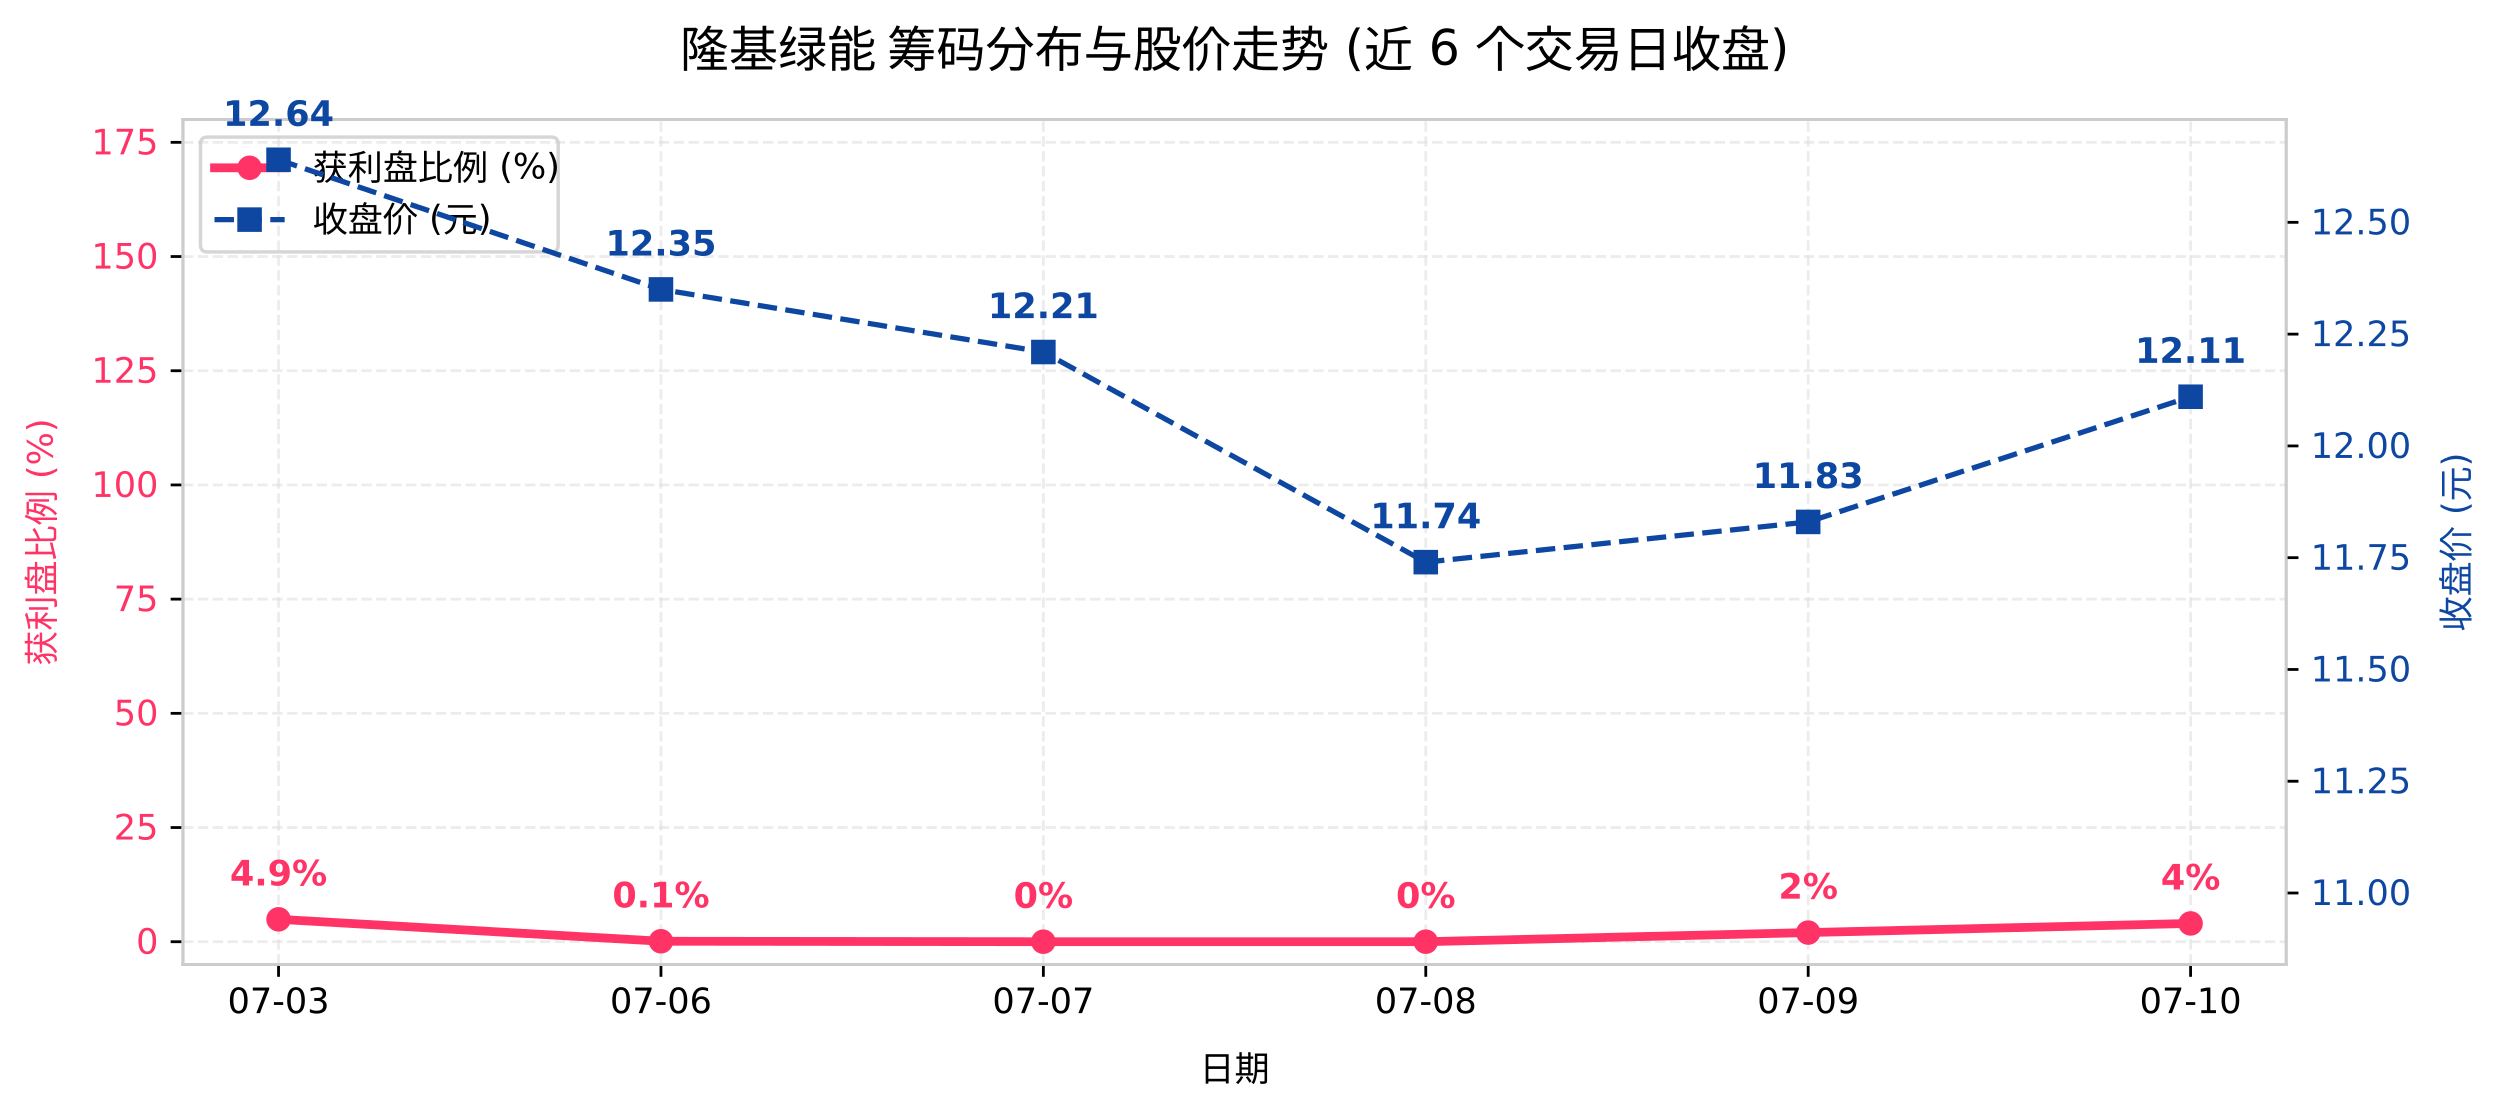
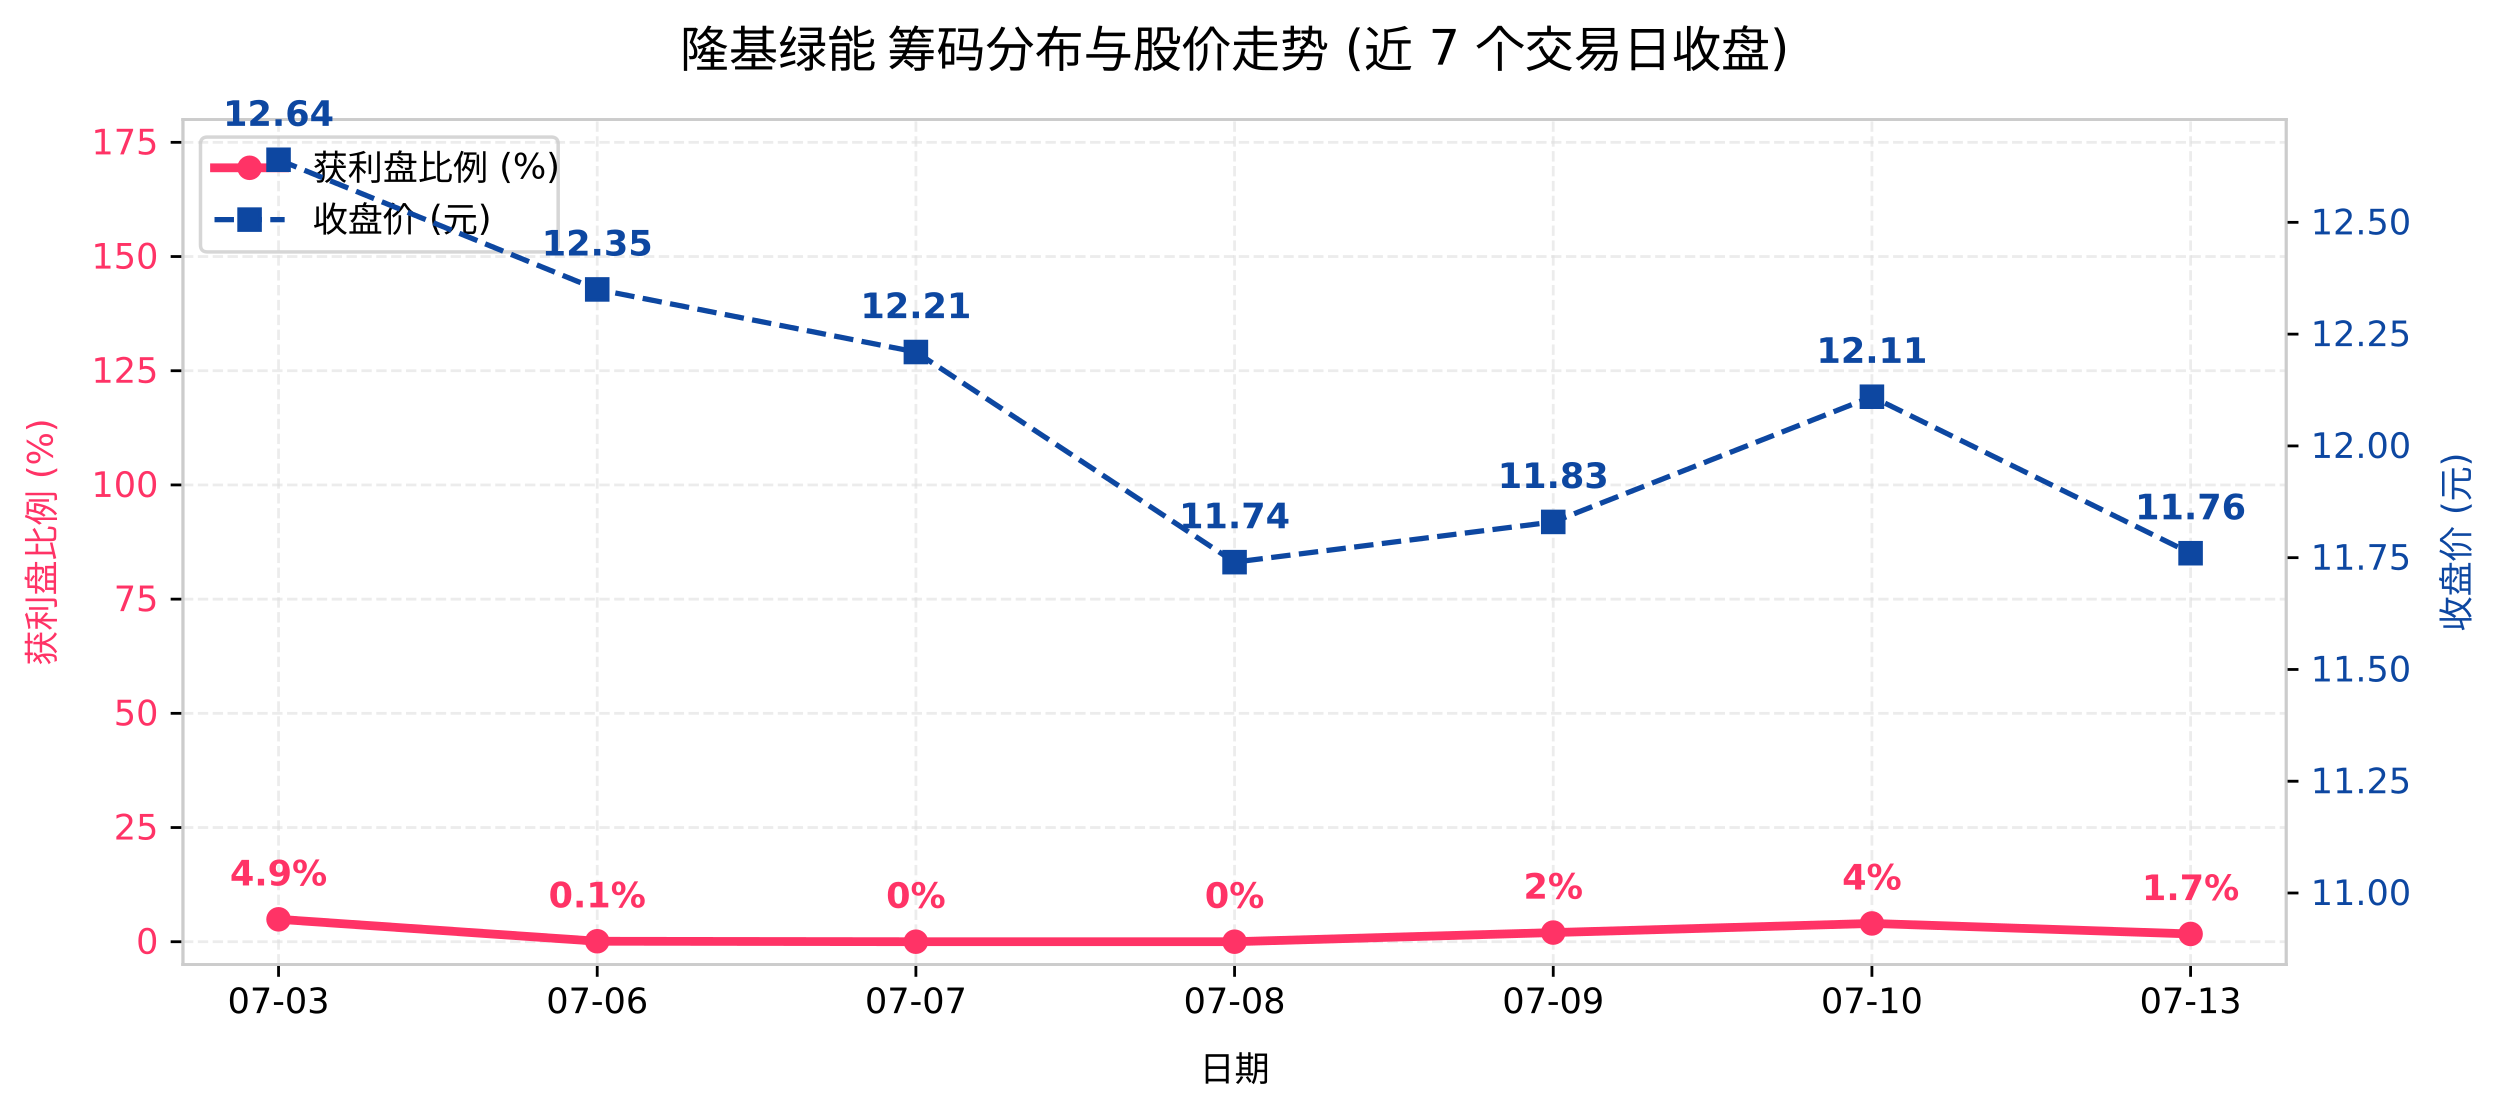
<svg xmlns="http://www.w3.org/2000/svg" xmlns:xlink="http://www.w3.org/1999/xlink" width="712.815pt" height="317.148pt" viewBox="0 0 712.815 317.148" version="1.1">
  <defs>
    <style type="text/css">*{stroke-linejoin: round; stroke-linecap: butt}</style>
  </defs>
  <g id="figure_1">
    <g id="patch_1">
-       <path d="M 0 317.148 L 712.815 317.148 L 712.815 0 L 0 0 L 0 317.148 z " style="fill: none" />
+       <path d="M 0 317.148  L 712.815 317.148  L 712.815 0  L 0 0  L 0 317.148  z " style="fill: none" />
    </g>
    <g id="axes_1">
      <g id="patch_2">
-         <path d="M 52.163 275.017 L 651.852 275.017 L 651.852 34.08 L 52.163 34.08 L 52.163 275.017 z " style="fill: none" />
+         <path d="M 52.163 275.017  L 651.852 275.017  L 651.852 34.08  L 52.163 34.08  L 52.163 275.017  z " style="fill: none" />
      </g>
      <g id="matplotlib.axis_1">
        <g id="xtick_1">
          <g id="line2d_1">
-             <path d="M 79.421 275.017 L 79.421 34.08 " clip-path="url(#pb8ee5315ed)" style="fill: none; stroke-dasharray: 2.96,1.28; stroke-dashoffset: 0; stroke: #e0e0e0; stroke-opacity: 0.6; stroke-width: 0.8" />
+             <path d="M 79.421 275.017  L 79.421 34.08  " clip-path="url(#p38726869bd)" style="fill: none; stroke-dasharray: 2.96,1.28; stroke-dashoffset: 0; stroke: #e0e0e0; stroke-opacity: 0.6; stroke-width: 0.8" />
          </g>
          <g id="line2d_2">
            <defs>
-               <path id="m97f3dc0962" d="M 0 0 L 0 3.5 " style="stroke: #000000; stroke-width: 0.8" />
+               <path id="m081dee5944" d="M 0 0  L 0 3.5  " style="stroke: #000000; stroke-width: 0.8" />
            </defs>
            <g>
-               <use xlink:href="#m97f3dc0962" x="79.421" y="275.017" style="stroke: #000000; stroke-width: 0.8" />
+               <use xlink:href="#m081dee5944" x="79.421" y="275.017" style="stroke: #000000; stroke-width: 0.8" />
            </g>
          </g>
          <g id="text_1">
            <text style="font: 10px 'WenQuanYi Zen Hei', 'DejaVu Sans', 'Arial', sans-serif; text-anchor: middle" x="79.421" y="288.873" transform="rotate(-0 79.42114 288.8728)">07-03</text>
          </g>
        </g>
        <g id="xtick_2">
          <g id="line2d_3">
-             <path d="M 188.456 275.017 L 188.456 34.08 " clip-path="url(#pb8ee5315ed)" style="fill: none; stroke-dasharray: 2.96,1.28; stroke-dashoffset: 0; stroke: #e0e0e0; stroke-opacity: 0.6; stroke-width: 0.8" />
+             <path d="M 170.283 275.017  L 170.283 34.08  " clip-path="url(#p38726869bd)" style="fill: none; stroke-dasharray: 2.96,1.28; stroke-dashoffset: 0; stroke: #e0e0e0; stroke-opacity: 0.6; stroke-width: 0.8" />
          </g>
          <g id="line2d_4">
            <g>
-               <use xlink:href="#m97f3dc0962" x="188.456" y="275.017" style="stroke: #000000; stroke-width: 0.8" />
+               <use xlink:href="#m081dee5944" x="170.283" y="275.017" style="stroke: #000000; stroke-width: 0.8" />
            </g>
          </g>
          <g id="text_2">
-             <text style="font: 10px 'WenQuanYi Zen Hei', 'DejaVu Sans', 'Arial', sans-serif; text-anchor: middle" x="188.456" y="288.873" transform="rotate(-0 188.4557 288.8728)">07-06</text>
+             <text style="font: 10px 'WenQuanYi Zen Hei', 'DejaVu Sans', 'Arial', sans-serif; text-anchor: middle" x="170.283" y="288.873" transform="rotate(-0 170.2833 288.8728)">07-06</text>
          </g>
        </g>
        <g id="xtick_3">
          <g id="line2d_5">
-             <path d="M 297.49 275.017 L 297.49 34.08 " clip-path="url(#pb8ee5315ed)" style="fill: none; stroke-dasharray: 2.96,1.28; stroke-dashoffset: 0; stroke: #e0e0e0; stroke-opacity: 0.6; stroke-width: 0.8" />
+             <path d="M 261.145 275.017  L 261.145 34.08  " clip-path="url(#p38726869bd)" style="fill: none; stroke-dasharray: 2.96,1.28; stroke-dashoffset: 0; stroke: #e0e0e0; stroke-opacity: 0.6; stroke-width: 0.8" />
          </g>
          <g id="line2d_6">
            <g>
-               <use xlink:href="#m97f3dc0962" x="297.49" y="275.017" style="stroke: #000000; stroke-width: 0.8" />
+               <use xlink:href="#m081dee5944" x="261.145" y="275.017" style="stroke: #000000; stroke-width: 0.8" />
            </g>
          </g>
          <g id="text_3">
-             <text style="font: 10px 'WenQuanYi Zen Hei', 'DejaVu Sans', 'Arial', sans-serif; text-anchor: middle" x="297.49" y="288.873" transform="rotate(-0 297.4902 288.8728)">07-07</text>
+             <text style="font: 10px 'WenQuanYi Zen Hei', 'DejaVu Sans', 'Arial', sans-serif; text-anchor: middle" x="261.145" y="288.873" transform="rotate(-0 261.1454 288.8728)">07-07</text>
          </g>
        </g>
        <g id="xtick_4">
          <g id="line2d_7">
-             <path d="M 406.525 275.017 L 406.525 34.08 " clip-path="url(#pb8ee5315ed)" style="fill: none; stroke-dasharray: 2.96,1.28; stroke-dashoffset: 0; stroke: #e0e0e0; stroke-opacity: 0.6; stroke-width: 0.8" />
+             <path d="M 352.007 275.017  L 352.007 34.08  " clip-path="url(#p38726869bd)" style="fill: none; stroke-dasharray: 2.96,1.28; stroke-dashoffset: 0; stroke: #e0e0e0; stroke-opacity: 0.6; stroke-width: 0.8" />
          </g>
          <g id="line2d_8">
            <g>
-               <use xlink:href="#m97f3dc0962" x="406.525" y="275.017" style="stroke: #000000; stroke-width: 0.8" />
+               <use xlink:href="#m081dee5944" x="352.007" y="275.017" style="stroke: #000000; stroke-width: 0.8" />
            </g>
          </g>
          <g id="text_4">
-             <text style="font: 10px 'WenQuanYi Zen Hei', 'DejaVu Sans', 'Arial', sans-serif; text-anchor: middle" x="406.525" y="288.873" transform="rotate(-0 406.5248 288.8728)">07-08</text>
+             <text style="font: 10px 'WenQuanYi Zen Hei', 'DejaVu Sans', 'Arial', sans-serif; text-anchor: middle" x="352.007" y="288.873" transform="rotate(-0 352.0075 288.8728)">07-08</text>
          </g>
        </g>
        <g id="xtick_5">
          <g id="line2d_9">
-             <path d="M 515.559 275.017 L 515.559 34.08 " clip-path="url(#pb8ee5315ed)" style="fill: none; stroke-dasharray: 2.96,1.28; stroke-dashoffset: 0; stroke: #e0e0e0; stroke-opacity: 0.6; stroke-width: 0.8" />
+             <path d="M 442.87 275.017  L 442.87 34.08  " clip-path="url(#p38726869bd)" style="fill: none; stroke-dasharray: 2.96,1.28; stroke-dashoffset: 0; stroke: #e0e0e0; stroke-opacity: 0.6; stroke-width: 0.8" />
          </g>
          <g id="line2d_10">
            <g>
-               <use xlink:href="#m97f3dc0962" x="515.559" y="275.017" style="stroke: #000000; stroke-width: 0.8" />
+               <use xlink:href="#m081dee5944" x="442.87" y="275.017" style="stroke: #000000; stroke-width: 0.8" />
            </g>
          </g>
          <g id="text_5">
-             <text style="font: 10px 'WenQuanYi Zen Hei', 'DejaVu Sans', 'Arial', sans-serif; text-anchor: middle" x="515.559" y="288.873" transform="rotate(-0 515.5593 288.8728)">07-09</text>
+             <text style="font: 10px 'WenQuanYi Zen Hei', 'DejaVu Sans', 'Arial', sans-serif; text-anchor: middle" x="442.87" y="288.873" transform="rotate(-0 442.8696 288.8728)">07-09</text>
          </g>
        </g>
        <g id="xtick_6">
          <g id="line2d_11">
-             <path d="M 624.594 275.017 L 624.594 34.08 " clip-path="url(#pb8ee5315ed)" style="fill: none; stroke-dasharray: 2.96,1.28; stroke-dashoffset: 0; stroke: #e0e0e0; stroke-opacity: 0.6; stroke-width: 0.8" />
+             <path d="M 533.732 275.017  L 533.732 34.08  " clip-path="url(#p38726869bd)" style="fill: none; stroke-dasharray: 2.96,1.28; stroke-dashoffset: 0; stroke: #e0e0e0; stroke-opacity: 0.6; stroke-width: 0.8" />
          </g>
          <g id="line2d_12">
            <g>
-               <use xlink:href="#m97f3dc0962" x="624.594" y="275.017" style="stroke: #000000; stroke-width: 0.8" />
+               <use xlink:href="#m081dee5944" x="533.732" y="275.017" style="stroke: #000000; stroke-width: 0.8" />
            </g>
          </g>
          <g id="text_6">
-             <text style="font: 10px 'WenQuanYi Zen Hei', 'DejaVu Sans', 'Arial', sans-serif; text-anchor: middle" x="624.594" y="288.873" transform="rotate(-0 624.5939 288.8728)">07-10</text>
-           </g>
-         </g>
-         <g id="text_7">
+             <text style="font: 10px 'WenQuanYi Zen Hei', 'DejaVu Sans', 'Arial', sans-serif; text-anchor: middle" x="533.732" y="288.873" transform="rotate(-0 533.7317 288.8728)">07-10</text>
+           </g>
+         </g>
+         <g id="xtick_7">
+           <g id="line2d_13">
+             <path d="M 624.594 275.017  L 624.594 34.08  " clip-path="url(#p38726869bd)" style="fill: none; stroke-dasharray: 2.96,1.28; stroke-dashoffset: 0; stroke: #e0e0e0; stroke-opacity: 0.6; stroke-width: 0.8" />
+           </g>
+           <g id="line2d_14">
+             <g>
+               <use xlink:href="#m081dee5944" x="624.594" y="275.017" style="stroke: #000000; stroke-width: 0.8" />
+             </g>
+           </g>
+           <g id="text_7">
+             <text style="font: 10px 'WenQuanYi Zen Hei', 'DejaVu Sans', 'Arial', sans-serif; text-anchor: middle" x="624.594" y="288.873" transform="rotate(-0 624.5939 288.8728)">07-13</text>
+           </g>
+         </g>
+         <g id="text_8">
          <text style="font: 10px 'WenQuanYi Zen Hei', 'DejaVu Sans', 'Arial', sans-serif; text-anchor: middle" x="352.007" y="308.287" transform="rotate(-0 352.0075 308.2869)">日期</text>
        </g>
      </g>
      <g id="matplotlib.axis_2">
        <g id="ytick_1">
-           <g id="line2d_13">
-             <path d="M 52.163 268.505 L 651.852 268.505 " clip-path="url(#pb8ee5315ed)" style="fill: none; stroke-dasharray: 2.96,1.28; stroke-dashoffset: 0; stroke: #e0e0e0; stroke-opacity: 0.6; stroke-width: 0.8" />
-           </g>
-           <g id="line2d_14">
+           <g id="line2d_15">
+             <path d="M 52.163 268.505  L 651.852 268.505  " clip-path="url(#p38726869bd)" style="fill: none; stroke-dasharray: 2.96,1.28; stroke-dashoffset: 0; stroke: #e0e0e0; stroke-opacity: 0.6; stroke-width: 0.8" />
+           </g>
+           <g id="line2d_16">
            <defs>
-               <path id="md83e05e18d" d="M 0 0 L -3.5 0 " style="stroke: #000000; stroke-width: 0.8" />
+               <path id="me276fa749a" d="M 0 0  L -3.5 0  " style="stroke: #000000; stroke-width: 0.8" />
            </defs>
            <g>
-               <use xlink:href="#md83e05e18d" x="52.163" y="268.505" style="stroke: #000000; stroke-width: 0.8" />
-             </g>
-           </g>
-           <g id="text_8">
+               <use xlink:href="#me276fa749a" x="52.163" y="268.505" style="stroke: #000000; stroke-width: 0.8" />
+             </g>
+           </g>
+           <g id="text_9">
            <text style="fill: #ff3366; font: 10px 'WenQuanYi Zen Hei', 'DejaVu Sans', 'Arial', sans-serif; text-anchor: end" x="45.163" y="271.933" transform="rotate(-0 45.1625 271.9329)">0</text>
          </g>
        </g>
        <g id="ytick_2">
-           <g id="line2d_15">
-             <path d="M 52.163 235.946 L 651.852 235.946 " clip-path="url(#pb8ee5315ed)" style="fill: none; stroke-dasharray: 2.96,1.28; stroke-dashoffset: 0; stroke: #e0e0e0; stroke-opacity: 0.6; stroke-width: 0.8" />
-           </g>
-           <g id="line2d_16">
-             <g>
-               <use xlink:href="#md83e05e18d" x="52.163" y="235.946" style="stroke: #000000; stroke-width: 0.8" />
-             </g>
-           </g>
-           <g id="text_9">
+           <g id="line2d_17">
+             <path d="M 52.163 235.946  L 651.852 235.946  " clip-path="url(#p38726869bd)" style="fill: none; stroke-dasharray: 2.96,1.28; stroke-dashoffset: 0; stroke: #e0e0e0; stroke-opacity: 0.6; stroke-width: 0.8" />
+           </g>
+           <g id="line2d_18">
+             <g>
+               <use xlink:href="#me276fa749a" x="52.163" y="235.946" style="stroke: #000000; stroke-width: 0.8" />
+             </g>
+           </g>
+           <g id="text_10">
            <text style="fill: #ff3366; font: 10px 'WenQuanYi Zen Hei', 'DejaVu Sans', 'Arial', sans-serif; text-anchor: end" x="45.163" y="239.374" transform="rotate(-0 45.1625 239.3739)">25</text>
          </g>
        </g>
        <g id="ytick_3">
-           <g id="line2d_17">
-             <path d="M 52.163 203.387 L 651.852 203.387 " clip-path="url(#pb8ee5315ed)" style="fill: none; stroke-dasharray: 2.96,1.28; stroke-dashoffset: 0; stroke: #e0e0e0; stroke-opacity: 0.6; stroke-width: 0.8" />
-           </g>
-           <g id="line2d_18">
-             <g>
-               <use xlink:href="#md83e05e18d" x="52.163" y="203.387" style="stroke: #000000; stroke-width: 0.8" />
-             </g>
-           </g>
-           <g id="text_10">
+           <g id="line2d_19">
+             <path d="M 52.163 203.387  L 651.852 203.387  " clip-path="url(#p38726869bd)" style="fill: none; stroke-dasharray: 2.96,1.28; stroke-dashoffset: 0; stroke: #e0e0e0; stroke-opacity: 0.6; stroke-width: 0.8" />
+           </g>
+           <g id="line2d_20">
+             <g>
+               <use xlink:href="#me276fa749a" x="52.163" y="203.387" style="stroke: #000000; stroke-width: 0.8" />
+             </g>
+           </g>
+           <g id="text_11">
            <text style="fill: #ff3366; font: 10px 'WenQuanYi Zen Hei', 'DejaVu Sans', 'Arial', sans-serif; text-anchor: end" x="45.163" y="206.815" transform="rotate(-0 45.1625 206.815)">50</text>
          </g>
        </g>
        <g id="ytick_4">
-           <g id="line2d_19">
-             <path d="M 52.163 170.828 L 651.852 170.828 " clip-path="url(#pb8ee5315ed)" style="fill: none; stroke-dasharray: 2.96,1.28; stroke-dashoffset: 0; stroke: #e0e0e0; stroke-opacity: 0.6; stroke-width: 0.8" />
-           </g>
-           <g id="line2d_20">
-             <g>
-               <use xlink:href="#md83e05e18d" x="52.163" y="170.828" style="stroke: #000000; stroke-width: 0.8" />
-             </g>
-           </g>
-           <g id="text_11">
+           <g id="line2d_21">
+             <path d="M 52.163 170.828  L 651.852 170.828  " clip-path="url(#p38726869bd)" style="fill: none; stroke-dasharray: 2.96,1.28; stroke-dashoffset: 0; stroke: #e0e0e0; stroke-opacity: 0.6; stroke-width: 0.8" />
+           </g>
+           <g id="line2d_22">
+             <g>
+               <use xlink:href="#me276fa749a" x="52.163" y="170.828" style="stroke: #000000; stroke-width: 0.8" />
+             </g>
+           </g>
+           <g id="text_12">
            <text style="fill: #ff3366; font: 10px 'WenQuanYi Zen Hei', 'DejaVu Sans', 'Arial', sans-serif; text-anchor: end" x="45.163" y="174.256" transform="rotate(-0 45.1625 174.256)">75</text>
          </g>
        </g>
        <g id="ytick_5">
-           <g id="line2d_21">
-             <path d="M 52.163 138.269 L 651.852 138.269 " clip-path="url(#pb8ee5315ed)" style="fill: none; stroke-dasharray: 2.96,1.28; stroke-dashoffset: 0; stroke: #e0e0e0; stroke-opacity: 0.6; stroke-width: 0.8" />
-           </g>
-           <g id="line2d_22">
-             <g>
-               <use xlink:href="#md83e05e18d" x="52.163" y="138.269" style="stroke: #000000; stroke-width: 0.8" />
-             </g>
-           </g>
-           <g id="text_12">
+           <g id="line2d_23">
+             <path d="M 52.163 138.269  L 651.852 138.269  " clip-path="url(#p38726869bd)" style="fill: none; stroke-dasharray: 2.96,1.28; stroke-dashoffset: 0; stroke: #e0e0e0; stroke-opacity: 0.6; stroke-width: 0.8" />
+           </g>
+           <g id="line2d_24">
+             <g>
+               <use xlink:href="#me276fa749a" x="52.163" y="138.269" style="stroke: #000000; stroke-width: 0.8" />
+             </g>
+           </g>
+           <g id="text_13">
            <text style="fill: #ff3366; font: 10px 'WenQuanYi Zen Hei', 'DejaVu Sans', 'Arial', sans-serif; text-anchor: end" x="45.163" y="141.697" transform="rotate(-0 45.1625 141.6971)">100</text>
          </g>
        </g>
        <g id="ytick_6">
-           <g id="line2d_23">
-             <path d="M 52.163 105.71 L 651.852 105.71 " clip-path="url(#pb8ee5315ed)" style="fill: none; stroke-dasharray: 2.96,1.28; stroke-dashoffset: 0; stroke: #e0e0e0; stroke-opacity: 0.6; stroke-width: 0.8" />
-           </g>
-           <g id="line2d_24">
-             <g>
-               <use xlink:href="#md83e05e18d" x="52.163" y="105.71" style="stroke: #000000; stroke-width: 0.8" />
-             </g>
-           </g>
-           <g id="text_13">
+           <g id="line2d_25">
+             <path d="M 52.163 105.71  L 651.852 105.71  " clip-path="url(#p38726869bd)" style="fill: none; stroke-dasharray: 2.96,1.28; stroke-dashoffset: 0; stroke: #e0e0e0; stroke-opacity: 0.6; stroke-width: 0.8" />
+           </g>
+           <g id="line2d_26">
+             <g>
+               <use xlink:href="#me276fa749a" x="52.163" y="105.71" style="stroke: #000000; stroke-width: 0.8" />
+             </g>
+           </g>
+           <g id="text_14">
            <text style="fill: #ff3366; font: 10px 'WenQuanYi Zen Hei', 'DejaVu Sans', 'Arial', sans-serif; text-anchor: end" x="45.163" y="109.138" transform="rotate(-0 45.1625 109.1381)">125</text>
          </g>
        </g>
        <g id="ytick_7">
-           <g id="line2d_25">
-             <path d="M 52.163 73.151 L 651.852 73.151 " clip-path="url(#pb8ee5315ed)" style="fill: none; stroke-dasharray: 2.96,1.28; stroke-dashoffset: 0; stroke: #e0e0e0; stroke-opacity: 0.6; stroke-width: 0.8" />
-           </g>
-           <g id="line2d_26">
-             <g>
-               <use xlink:href="#md83e05e18d" x="52.163" y="73.151" style="stroke: #000000; stroke-width: 0.8" />
-             </g>
-           </g>
-           <g id="text_14">
+           <g id="line2d_27">
+             <path d="M 52.163 73.151  L 651.852 73.151  " clip-path="url(#p38726869bd)" style="fill: none; stroke-dasharray: 2.96,1.28; stroke-dashoffset: 0; stroke: #e0e0e0; stroke-opacity: 0.6; stroke-width: 0.8" />
+           </g>
+           <g id="line2d_28">
+             <g>
+               <use xlink:href="#me276fa749a" x="52.163" y="73.151" style="stroke: #000000; stroke-width: 0.8" />
+             </g>
+           </g>
+           <g id="text_15">
            <text style="fill: #ff3366; font: 10px 'WenQuanYi Zen Hei', 'DejaVu Sans', 'Arial', sans-serif; text-anchor: end" x="45.163" y="76.579" transform="rotate(-0 45.1625 76.57918)">150</text>
          </g>
        </g>
        <g id="ytick_8">
-           <g id="line2d_27">
-             <path d="M 52.163 40.592 L 651.852 40.592 " clip-path="url(#pb8ee5315ed)" style="fill: none; stroke-dasharray: 2.96,1.28; stroke-dashoffset: 0; stroke: #e0e0e0; stroke-opacity: 0.6; stroke-width: 0.8" />
-           </g>
-           <g id="line2d_28">
-             <g>
-               <use xlink:href="#md83e05e18d" x="52.163" y="40.592" style="stroke: #000000; stroke-width: 0.8" />
-             </g>
-           </g>
-           <g id="text_15">
+           <g id="line2d_29">
+             <path d="M 52.163 40.592  L 651.852 40.592  " clip-path="url(#p38726869bd)" style="fill: none; stroke-dasharray: 2.96,1.28; stroke-dashoffset: 0; stroke: #e0e0e0; stroke-opacity: 0.6; stroke-width: 0.8" />
+           </g>
+           <g id="line2d_30">
+             <g>
+               <use xlink:href="#me276fa749a" x="52.163" y="40.592" style="stroke: #000000; stroke-width: 0.8" />
+             </g>
+           </g>
+           <g id="text_16">
            <text style="fill: #ff3366; font: 10px 'WenQuanYi Zen Hei', 'DejaVu Sans', 'Arial', sans-serif; text-anchor: end" x="45.163" y="44.02" transform="rotate(-0 45.1625 44.02023)">175</text>
          </g>
        </g>
-         <g id="text_16">
+         <g id="text_17">
          <text style="fill: #ff3366; font: 10px 'WenQuanYi Zen Hei', 'DejaVu Sans', 'Arial', sans-serif; text-anchor: middle" x="15.463" y="154.548" transform="rotate(-90 15.4625 154.5484)">获利盘比例 (%)</text>
        </g>
      </g>
-       <g id="line2d_29">
-         <path d="M 79.421 262.123 L 188.456 268.375 L 297.49 268.505 L 406.525 268.505 L 515.559 265.9 L 624.594 263.295 " clip-path="url(#pb8ee5315ed)" style="fill: none; stroke: #ff3366; stroke-width: 2.5; stroke-linecap: square" />
+       <g id="line2d_31">
+         <path d="M 79.421 262.123  L 170.283 268.375  L 261.145 268.505  L 352.007 268.505  L 442.87 265.9  L 533.732 263.295  L 624.594 266.291  " clip-path="url(#p38726869bd)" style="fill: none; stroke: #ff3366; stroke-width: 2.5; stroke-linecap: square" />
        <defs>
-           <path id="m4d1336fb11" d="M 0 3 C 0.796 3 1.559 2.684 2.121 2.121 C 2.684 1.559 3 0.796 3 0 C 3 -0.796 2.684 -1.559 2.121 -2.121 C 1.559 -2.684 0.796 -3 0 -3 C -0.796 -3 -1.559 -2.684 -2.121 -2.121 C -2.684 -1.559 -3 -0.796 -3 0 C -3 0.796 -2.684 1.559 -2.121 2.121 C -1.559 2.684 -0.796 3 0 3 z " style="stroke: #ff3366" />
+           <path id="mf04b238af3" d="M 0 3  C 0.796 3 1.559 2.684 2.121 2.121  C 2.684 1.559 3 0.796 3 0  C 3 -0.796 2.684 -1.559 2.121 -2.121  C 1.559 -2.684 0.796 -3 0 -3  C -0.796 -3 -1.559 -2.684 -2.121 -2.121  C -2.684 -1.559 -3 -0.796 -3 0  C -3 0.796 -2.684 1.559 -2.121 2.121  C -1.559 2.684 -0.796 3 0 3  z " style="stroke: #ff3366" />
        </defs>
-         <g clip-path="url(#pb8ee5315ed)">
-           <use xlink:href="#m4d1336fb11" x="79.421" y="262.123" style="fill: #ff3366; stroke: #ff3366" />
-           <use xlink:href="#m4d1336fb11" x="188.456" y="268.375" style="fill: #ff3366; stroke: #ff3366" />
-           <use xlink:href="#m4d1336fb11" x="297.49" y="268.505" style="fill: #ff3366; stroke: #ff3366" />
-           <use xlink:href="#m4d1336fb11" x="406.525" y="268.505" style="fill: #ff3366; stroke: #ff3366" />
-           <use xlink:href="#m4d1336fb11" x="515.559" y="265.9" style="fill: #ff3366; stroke: #ff3366" />
-           <use xlink:href="#m4d1336fb11" x="624.594" y="263.295" style="fill: #ff3366; stroke: #ff3366" />
+         <g clip-path="url(#p38726869bd)">
+           <use xlink:href="#mf04b238af3" x="79.421" y="262.123" style="fill: #ff3366; stroke: #ff3366" />
+           <use xlink:href="#mf04b238af3" x="170.283" y="268.375" style="fill: #ff3366; stroke: #ff3366" />
+           <use xlink:href="#mf04b238af3" x="261.145" y="268.505" style="fill: #ff3366; stroke: #ff3366" />
+           <use xlink:href="#mf04b238af3" x="352.007" y="268.505" style="fill: #ff3366; stroke: #ff3366" />
+           <use xlink:href="#mf04b238af3" x="442.87" y="265.9" style="fill: #ff3366; stroke: #ff3366" />
+           <use xlink:href="#mf04b238af3" x="533.732" y="263.295" style="fill: #ff3366; stroke: #ff3366" />
+           <use xlink:href="#mf04b238af3" x="624.594" y="266.291" style="fill: #ff3366; stroke: #ff3366" />
        </g>
      </g>
      <g id="patch_3">
-         <path d="M 52.163 275.017 L 52.163 34.08 " style="fill: none; stroke: #cccccc; stroke-width: 0.8; stroke-linejoin: miter; stroke-linecap: square" />
+         <path d="M 52.163 275.017  L 52.163 34.08  " style="fill: none; stroke: #cccccc; stroke-width: 0.8; stroke-linejoin: miter; stroke-linecap: square" />
      </g>
      <g id="patch_4">
-         <path d="M 651.852 275.017 L 651.852 34.08 " style="fill: none; stroke: #cccccc; stroke-width: 0.8; stroke-linejoin: miter; stroke-linecap: square" />
+         <path d="M 651.852 275.017  L 651.852 34.08  " style="fill: none; stroke: #cccccc; stroke-width: 0.8; stroke-linejoin: miter; stroke-linecap: square" />
      </g>
      <g id="patch_5">
-         <path d="M 52.163 275.017 L 651.852 275.017 " style="fill: none; stroke: #cccccc; stroke-width: 0.8; stroke-linejoin: miter; stroke-linecap: square" />
+         <path d="M 52.163 275.017  L 651.852 275.017  " style="fill: none; stroke: #cccccc; stroke-width: 0.8; stroke-linejoin: miter; stroke-linecap: square" />
      </g>
      <g id="patch_6">
-         <path d="M 52.163 34.08 L 651.852 34.08 " style="fill: none; stroke: #cccccc; stroke-width: 0.8; stroke-linejoin: miter; stroke-linecap: square" />
-       </g>
-       <g id="text_17">
+         <path d="M 52.163 34.08  L 651.852 34.08  " style="fill: none; stroke: #cccccc; stroke-width: 0.8; stroke-linejoin: miter; stroke-linecap: square" />
+       </g>
+       <g id="text_18">
        <text style="fill: #ff3366; font: 700 10px 'WenQuanYi Zen Hei', 'DejaVu Sans', 'Arial', sans-serif; text-anchor: middle" x="79.421" y="252.462" transform="rotate(-0 79.42114 252.4623)">4.9%</text>
      </g>
-       <g id="text_18">
-         <text style="fill: #ff3366; font: 700 10px 'WenQuanYi Zen Hei', 'DejaVu Sans', 'Arial', sans-serif; text-anchor: middle" x="188.456" y="258.714" transform="rotate(-0 188.4557 258.7136)">0.1%</text>
-       </g>
      <g id="text_19">
-         <text style="fill: #ff3366; font: 700 10px 'WenQuanYi Zen Hei', 'DejaVu Sans', 'Arial', sans-serif; text-anchor: middle" x="297.49" y="258.844" transform="rotate(-0 297.4902 258.8438)">0%</text>
+         <text style="fill: #ff3366; font: 700 10px 'WenQuanYi Zen Hei', 'DejaVu Sans', 'Arial', sans-serif; text-anchor: middle" x="170.283" y="258.714" transform="rotate(-0 170.2833 258.7136)">0.1%</text>
      </g>
      <g id="text_20">
-         <text style="fill: #ff3366; font: 700 10px 'WenQuanYi Zen Hei', 'DejaVu Sans', 'Arial', sans-serif; text-anchor: middle" x="406.525" y="258.844" transform="rotate(-0 406.5248 258.8438)">0%</text>
+         <text style="fill: #ff3366; font: 700 10px 'WenQuanYi Zen Hei', 'DejaVu Sans', 'Arial', sans-serif; text-anchor: middle" x="261.145" y="258.844" transform="rotate(-0 261.1454 258.8438)">0%</text>
      </g>
      <g id="text_21">
-         <text style="fill: #ff3366; font: 700 10px 'WenQuanYi Zen Hei', 'DejaVu Sans', 'Arial', sans-serif; text-anchor: middle" x="515.559" y="256.239" transform="rotate(-0 515.5593 256.2391)">2%</text>
+         <text style="fill: #ff3366; font: 700 10px 'WenQuanYi Zen Hei', 'DejaVu Sans', 'Arial', sans-serif; text-anchor: middle" x="352.007" y="258.844" transform="rotate(-0 352.0075 258.8438)">0%</text>
      </g>
      <g id="text_22">
-         <text style="fill: #ff3366; font: 700 10px 'WenQuanYi Zen Hei', 'DejaVu Sans', 'Arial', sans-serif; text-anchor: middle" x="624.594" y="253.634" transform="rotate(-0 624.5939 253.6344)">4%</text>
+         <text style="fill: #ff3366; font: 700 10px 'WenQuanYi Zen Hei', 'DejaVu Sans', 'Arial', sans-serif; text-anchor: middle" x="442.87" y="256.239" transform="rotate(-0 442.8696 256.2391)">2%</text>
+       </g>
+       <g id="text_23">
+         <text style="fill: #ff3366; font: 700 10px 'WenQuanYi Zen Hei', 'DejaVu Sans', 'Arial', sans-serif; text-anchor: middle" x="533.732" y="253.634" transform="rotate(-0 533.7317 253.6344)">4%</text>
+       </g>
+       <g id="text_24">
+         <text style="fill: #ff3366; font: 700 10px 'WenQuanYi Zen Hei', 'DejaVu Sans', 'Arial', sans-serif; text-anchor: middle" x="624.594" y="256.63" transform="rotate(-0 624.5939 256.6298)">1.7%</text>
      </g>
      <g id="legend_1">
        <g id="patch_7">
-           <path d="M 59.163 71.829 L 157.15 71.829 Q 159.15 71.829 159.15 69.829 L 159.15 41.08 Q 159.15 39.08 157.15 39.08 L 59.163 39.08 Q 57.163 39.08 57.163 41.08 L 57.163 69.829 Q 57.163 71.829 59.163 71.829 L 59.163 71.829 z " style="fill: none; opacity: 0.8; stroke: #cccccc; stroke-linejoin: miter" />
-         </g>
-         <g id="line2d_30">
-           <path d="M 61.163 47.843 L 71.162 47.843 L 81.162 47.843 " style="fill: none; stroke: #ff3366; stroke-width: 2.5; stroke-linecap: square" />
+           <path d="M 59.163 71.829  L 157.15 71.829  Q 159.15 71.829 159.15 69.829  L 159.15 41.08  Q 159.15 39.08 157.15 39.08  L 59.163 39.08  Q 57.163 39.08 57.163 41.08  L 57.163 69.829  Q 57.163 71.829 59.163 71.829  L 59.163 71.829  z " style="fill: none; opacity: 0.8; stroke: #cccccc; stroke-linejoin: miter" />
+         </g>
+         <g id="line2d_32">
+           <path d="M 61.163 47.843  L 71.162 47.843  L 81.162 47.843  " style="fill: none; stroke: #ff3366; stroke-width: 2.5; stroke-linecap: square" />
          <g>
-             <use xlink:href="#m4d1336fb11" x="71.162" y="47.843" style="fill: #ff3366; stroke: #ff3366" />
-           </g>
-         </g>
-         <g id="text_23">
+             <use xlink:href="#mf04b238af3" x="71.162" y="47.843" style="fill: #ff3366; stroke: #ff3366" />
+           </g>
+         </g>
+         <g id="text_25">
          <text style="font: 10px 'WenQuanYi Zen Hei', 'DejaVu Sans', 'Arial', sans-serif; text-anchor: start" x="89.162" y="51.343" transform="rotate(-0 89.1625 51.34281)">获利盘比例 (%)</text>
        </g>
-         <g id="line2d_31">
-           <path d="M 61.163 62.619 L 71.162 62.619 L 81.162 62.619 " style="fill: none; stroke-dasharray: 5.55,2.4; stroke-dashoffset: 0; stroke: #0d47a1; stroke-width: 1.5" />
+         <g id="line2d_33">
+           <path d="M 61.163 62.619  L 71.162 62.619  L 81.162 62.619  " style="fill: none; stroke-dasharray: 5.55,2.4; stroke-dashoffset: 0; stroke: #0d47a1; stroke-width: 1.5" />
          <defs>
-             <path id="m7dbf845939" d="M -3 3 L 3 3 L 3 -3 L -3 -3 z " style="stroke: #0d47a1; stroke-linejoin: miter" />
+             <path id="me0fa096c38" d="M -3 3  L 3 3  L 3 -3  L -3 -3  z " style="stroke: #0d47a1; stroke-linejoin: miter" />
          </defs>
          <g>
-             <use xlink:href="#m7dbf845939" x="71.162" y="62.619" style="fill: #0d47a1; stroke: #0d47a1; stroke-linejoin: miter" />
-           </g>
-         </g>
-         <g id="text_24">
+             <use xlink:href="#me0fa096c38" x="71.162" y="62.619" style="fill: #0d47a1; stroke: #0d47a1; stroke-linejoin: miter" />
+           </g>
+         </g>
+         <g id="text_26">
          <text style="font: 10px 'WenQuanYi Zen Hei', 'DejaVu Sans', 'Arial', sans-serif; text-anchor: start" x="89.162" y="66.119" transform="rotate(-0 89.1625 66.11938)">收盘价 (元)</text>
        </g>
      </g>
    </g>
    <g id="axes_2">
      <g id="matplotlib.axis_3">
        <g id="ytick_9">
-           <g id="line2d_32">
+           <g id="line2d_34">
            <defs>
-               <path id="mdb12d53167" d="M 0 0 L 3.5 0 " style="stroke: #000000; stroke-width: 0.8" />
+               <path id="m56b91bb783" d="M 0 0  L 3.5 0  " style="stroke: #000000; stroke-width: 0.8" />
            </defs>
            <g>
-               <use xlink:href="#mdb12d53167" x="651.852" y="254.62" style="stroke: #000000; stroke-width: 0.8" />
-             </g>
-           </g>
-           <g id="text_25">
+               <use xlink:href="#m56b91bb783" x="651.852" y="254.62" style="stroke: #000000; stroke-width: 0.8" />
+             </g>
+           </g>
+           <g id="text_27">
            <text style="fill: #0d47a1; font: 10px 'WenQuanYi Zen Hei', 'DejaVu Sans', 'Arial', sans-serif; text-anchor: start" x="658.852" y="258.048" transform="rotate(-0 658.8525 258.048)">11.00</text>
          </g>
        </g>
        <g id="ytick_10">
-           <g id="line2d_33">
-             <g>
-               <use xlink:href="#mdb12d53167" x="651.852" y="222.75" style="stroke: #000000; stroke-width: 0.8" />
-             </g>
-           </g>
-           <g id="text_26">
+           <g id="line2d_35">
+             <g>
+               <use xlink:href="#m56b91bb783" x="651.852" y="222.75" style="stroke: #000000; stroke-width: 0.8" />
+             </g>
+           </g>
+           <g id="text_28">
            <text style="fill: #0d47a1; font: 10px 'WenQuanYi Zen Hei', 'DejaVu Sans', 'Arial', sans-serif; text-anchor: start" x="658.852" y="226.178" transform="rotate(-0 658.8525 226.1781)">11.25</text>
          </g>
        </g>
        <g id="ytick_11">
-           <g id="line2d_34">
-             <g>
-               <use xlink:href="#mdb12d53167" x="651.852" y="190.88" style="stroke: #000000; stroke-width: 0.8" />
-             </g>
-           </g>
-           <g id="text_27">
+           <g id="line2d_36">
+             <g>
+               <use xlink:href="#m56b91bb783" x="651.852" y="190.88" style="stroke: #000000; stroke-width: 0.8" />
+             </g>
+           </g>
+           <g id="text_29">
            <text style="fill: #0d47a1; font: 10px 'WenQuanYi Zen Hei', 'DejaVu Sans', 'Arial', sans-serif; text-anchor: start" x="658.852" y="194.308" transform="rotate(-0 658.8525 194.3082)">11.50</text>
          </g>
        </g>
        <g id="ytick_12">
-           <g id="line2d_35">
-             <g>
-               <use xlink:href="#mdb12d53167" x="651.852" y="159.01" style="stroke: #000000; stroke-width: 0.8" />
-             </g>
-           </g>
-           <g id="text_28">
+           <g id="line2d_37">
+             <g>
+               <use xlink:href="#m56b91bb783" x="651.852" y="159.01" style="stroke: #000000; stroke-width: 0.8" />
+             </g>
+           </g>
+           <g id="text_30">
            <text style="fill: #0d47a1; font: 10px 'WenQuanYi Zen Hei', 'DejaVu Sans', 'Arial', sans-serif; text-anchor: start" x="658.852" y="162.438" transform="rotate(-0 658.8525 162.4383)">11.75</text>
          </g>
        </g>
        <g id="ytick_13">
-           <g id="line2d_36">
-             <g>
-               <use xlink:href="#mdb12d53167" x="651.852" y="127.14" style="stroke: #000000; stroke-width: 0.8" />
-             </g>
-           </g>
-           <g id="text_29">
+           <g id="line2d_38">
+             <g>
+               <use xlink:href="#m56b91bb783" x="651.852" y="127.14" style="stroke: #000000; stroke-width: 0.8" />
+             </g>
+           </g>
+           <g id="text_31">
            <text style="fill: #0d47a1; font: 10px 'WenQuanYi Zen Hei', 'DejaVu Sans', 'Arial', sans-serif; text-anchor: start" x="658.852" y="130.568" transform="rotate(-0 658.8525 130.5685)">12.00</text>
          </g>
        </g>
        <g id="ytick_14">
-           <g id="line2d_37">
-             <g>
-               <use xlink:href="#mdb12d53167" x="651.852" y="95.27" style="stroke: #000000; stroke-width: 0.8" />
-             </g>
-           </g>
-           <g id="text_30">
+           <g id="line2d_39">
+             <g>
+               <use xlink:href="#m56b91bb783" x="651.852" y="95.27" style="stroke: #000000; stroke-width: 0.8" />
+             </g>
+           </g>
+           <g id="text_32">
            <text style="fill: #0d47a1; font: 10px 'WenQuanYi Zen Hei', 'DejaVu Sans', 'Arial', sans-serif; text-anchor: start" x="658.852" y="98.699" transform="rotate(-0 658.8525 98.6986)">12.25</text>
          </g>
        </g>
        <g id="ytick_15">
-           <g id="line2d_38">
-             <g>
-               <use xlink:href="#mdb12d53167" x="651.852" y="63.401" style="stroke: #000000; stroke-width: 0.8" />
-             </g>
-           </g>
-           <g id="text_31">
+           <g id="line2d_40">
+             <g>
+               <use xlink:href="#m56b91bb783" x="651.852" y="63.401" style="stroke: #000000; stroke-width: 0.8" />
+             </g>
+           </g>
+           <g id="text_33">
            <text style="fill: #0d47a1; font: 10px 'WenQuanYi Zen Hei', 'DejaVu Sans', 'Arial', sans-serif; text-anchor: start" x="658.852" y="66.829" transform="rotate(-0 658.8525 66.82872)">12.50</text>
          </g>
        </g>
-         <g id="text_32">
+         <g id="text_34">
          <text style="fill: #0d47a1; font: 10px 'WenQuanYi Zen Hei', 'DejaVu Sans', 'Arial', sans-serif; text-anchor: middle" x="703.906" y="154.548" transform="rotate(-90 703.9056 154.5484)">收盘价 (元)</text>
        </g>
      </g>
-       <g id="line2d_39">
-         <path d="M 79.421 45.553 L 188.456 82.523 L 297.49 100.37 L 406.525 160.285 L 515.559 148.812 L 624.594 113.118 " clip-path="url(#pb8ee5315ed)" style="fill: none; stroke-dasharray: 5.55,2.4; stroke-dashoffset: 0; stroke: #0d47a1; stroke-width: 1.5" />
-         <g clip-path="url(#pb8ee5315ed)">
-           <use xlink:href="#m7dbf845939" x="79.421" y="45.553" style="fill: #0d47a1; stroke: #0d47a1; stroke-linejoin: miter" />
-           <use xlink:href="#m7dbf845939" x="188.456" y="82.523" style="fill: #0d47a1; stroke: #0d47a1; stroke-linejoin: miter" />
-           <use xlink:href="#m7dbf845939" x="297.49" y="100.37" style="fill: #0d47a1; stroke: #0d47a1; stroke-linejoin: miter" />
-           <use xlink:href="#m7dbf845939" x="406.525" y="160.285" style="fill: #0d47a1; stroke: #0d47a1; stroke-linejoin: miter" />
-           <use xlink:href="#m7dbf845939" x="515.559" y="148.812" style="fill: #0d47a1; stroke: #0d47a1; stroke-linejoin: miter" />
-           <use xlink:href="#m7dbf845939" x="624.594" y="113.118" style="fill: #0d47a1; stroke: #0d47a1; stroke-linejoin: miter" />
+       <g id="line2d_41">
+         <path d="M 79.421 45.553  L 170.283 82.523  L 261.145 100.37  L 352.007 160.285  L 442.87 148.812  L 533.732 113.118  L 624.594 157.735  " clip-path="url(#p38726869bd)" style="fill: none; stroke-dasharray: 5.55,2.4; stroke-dashoffset: 0; stroke: #0d47a1; stroke-width: 1.5" />
+         <g clip-path="url(#p38726869bd)">
+           <use xlink:href="#me0fa096c38" x="79.421" y="45.553" style="fill: #0d47a1; stroke: #0d47a1; stroke-linejoin: miter" />
+           <use xlink:href="#me0fa096c38" x="170.283" y="82.523" style="fill: #0d47a1; stroke: #0d47a1; stroke-linejoin: miter" />
+           <use xlink:href="#me0fa096c38" x="261.145" y="100.37" style="fill: #0d47a1; stroke: #0d47a1; stroke-linejoin: miter" />
+           <use xlink:href="#me0fa096c38" x="352.007" y="160.285" style="fill: #0d47a1; stroke: #0d47a1; stroke-linejoin: miter" />
+           <use xlink:href="#me0fa096c38" x="442.87" y="148.812" style="fill: #0d47a1; stroke: #0d47a1; stroke-linejoin: miter" />
+           <use xlink:href="#me0fa096c38" x="533.732" y="113.118" style="fill: #0d47a1; stroke: #0d47a1; stroke-linejoin: miter" />
+           <use xlink:href="#me0fa096c38" x="624.594" y="157.735" style="fill: #0d47a1; stroke: #0d47a1; stroke-linejoin: miter" />
        </g>
      </g>
      <g id="patch_8">
-         <path d="M 52.163 275.017 L 52.163 34.08 " style="fill: none; stroke: #cccccc; stroke-width: 0.8; stroke-linejoin: miter; stroke-linecap: square" />
+         <path d="M 52.163 275.017  L 52.163 34.08  " style="fill: none; stroke: #cccccc; stroke-width: 0.8; stroke-linejoin: miter; stroke-linecap: square" />
      </g>
      <g id="patch_9">
-         <path d="M 651.852 275.017 L 651.852 34.08 " style="fill: none; stroke: #cccccc; stroke-width: 0.8; stroke-linejoin: miter; stroke-linecap: square" />
+         <path d="M 651.852 275.017  L 651.852 34.08  " style="fill: none; stroke: #cccccc; stroke-width: 0.8; stroke-linejoin: miter; stroke-linecap: square" />
      </g>
      <g id="patch_10">
-         <path d="M 52.163 275.017 L 651.852 275.017 " style="fill: none; stroke: #cccccc; stroke-width: 0.8; stroke-linejoin: miter; stroke-linecap: square" />
+         <path d="M 52.163 275.017  L 651.852 275.017  " style="fill: none; stroke: #cccccc; stroke-width: 0.8; stroke-linejoin: miter; stroke-linecap: square" />
      </g>
      <g id="patch_11">
-         <path d="M 52.163 34.08 L 651.852 34.08 " style="fill: none; stroke: #cccccc; stroke-width: 0.8; stroke-linejoin: miter; stroke-linecap: square" />
-       </g>
-       <g id="text_33">
+         <path d="M 52.163 34.08  L 651.852 34.08  " style="fill: none; stroke: #cccccc; stroke-width: 0.8; stroke-linejoin: miter; stroke-linecap: square" />
+       </g>
+       <g id="text_35">
        <text style="fill: #0d47a1; font: 700 10px 'WenQuanYi Zen Hei', 'DejaVu Sans', 'Arial', sans-serif; text-anchor: middle" x="79.421" y="35.893" transform="rotate(-0 79.42114 35.89253)">12.64</text>
      </g>
-       <g id="text_34">
-         <text style="fill: #0d47a1; font: 700 10px 'WenQuanYi Zen Hei', 'DejaVu Sans', 'Arial', sans-serif; text-anchor: middle" x="188.456" y="72.862" transform="rotate(-0 188.4557 72.86158)">12.35</text>
-       </g>
-       <g id="text_35">
-         <text style="fill: #0d47a1; font: 700 10px 'WenQuanYi Zen Hei', 'DejaVu Sans', 'Arial', sans-serif; text-anchor: middle" x="297.49" y="90.709" transform="rotate(-0 297.4902 90.70871)">12.21</text>
-       </g>
      <g id="text_36">
-         <text style="fill: #0d47a1; font: 700 10px 'WenQuanYi Zen Hei', 'DejaVu Sans', 'Arial', sans-serif; text-anchor: middle" x="406.525" y="150.624" transform="rotate(-0 406.5248 150.6241)">11.74</text>
+         <text style="fill: #0d47a1; font: 700 10px 'WenQuanYi Zen Hei', 'DejaVu Sans', 'Arial', sans-serif; text-anchor: middle" x="170.283" y="72.862" transform="rotate(-0 170.2833 72.86158)">12.35</text>
      </g>
      <g id="text_37">
-         <text style="fill: #0d47a1; font: 700 10px 'WenQuanYi Zen Hei', 'DejaVu Sans', 'Arial', sans-serif; text-anchor: middle" x="515.559" y="139.151" transform="rotate(-0 515.5593 139.1509)">11.83</text>
+         <text style="fill: #0d47a1; font: 700 10px 'WenQuanYi Zen Hei', 'DejaVu Sans', 'Arial', sans-serif; text-anchor: middle" x="261.145" y="90.709" transform="rotate(-0 261.1454 90.70871)">12.21</text>
      </g>
      <g id="text_38">
-         <text style="fill: #0d47a1; font: 700 10px 'WenQuanYi Zen Hei', 'DejaVu Sans', 'Arial', sans-serif; text-anchor: middle" x="624.594" y="103.457" transform="rotate(-0 624.5939 103.4567)">12.11</text>
+         <text style="fill: #0d47a1; font: 700 10px 'WenQuanYi Zen Hei', 'DejaVu Sans', 'Arial', sans-serif; text-anchor: middle" x="352.007" y="150.624" transform="rotate(-0 352.0075 150.6241)">11.74</text>
      </g>
      <g id="text_39">
-         <text style="font: 14px 'WenQuanYi Zen Hei', 'DejaVu Sans', 'Arial', sans-serif; text-anchor: middle" x="352.007" y="19.08" transform="rotate(-0 352.0075 19.08031)">隆基绿能 筹码分布与股价走势 (近 6 个交易日收盘)</text>
+         <text style="fill: #0d47a1; font: 700 10px 'WenQuanYi Zen Hei', 'DejaVu Sans', 'Arial', sans-serif; text-anchor: middle" x="442.87" y="139.151" transform="rotate(-0 442.8696 139.1509)">11.83</text>
+       </g>
+       <g id="text_40">
+         <text style="fill: #0d47a1; font: 700 10px 'WenQuanYi Zen Hei', 'DejaVu Sans', 'Arial', sans-serif; text-anchor: middle" x="533.732" y="103.457" transform="rotate(-0 533.7317 103.4567)">12.11</text>
+       </g>
+       <g id="text_41">
+         <text style="fill: #0d47a1; font: 700 10px 'WenQuanYi Zen Hei', 'DejaVu Sans', 'Arial', sans-serif; text-anchor: middle" x="624.594" y="148.074" transform="rotate(-0 624.5939 148.0745)">11.76</text>
+       </g>
+       <g id="text_42">
+         <text style="font: 14px 'WenQuanYi Zen Hei', 'DejaVu Sans', 'Arial', sans-serif; text-anchor: middle" x="352.007" y="19.08" transform="rotate(-0 352.0075 19.08031)">隆基绿能 筹码分布与股价走势 (近 7 个交易日收盘)</text>
      </g>
    </g>
  </g>
  <defs>
-     <clipPath id="pb8ee5315ed">
+     <clipPath id="p38726869bd">
      <rect x="52.163" y="34.08" width="599.69" height="240.936" />
    </clipPath>
  </defs>
</svg>
